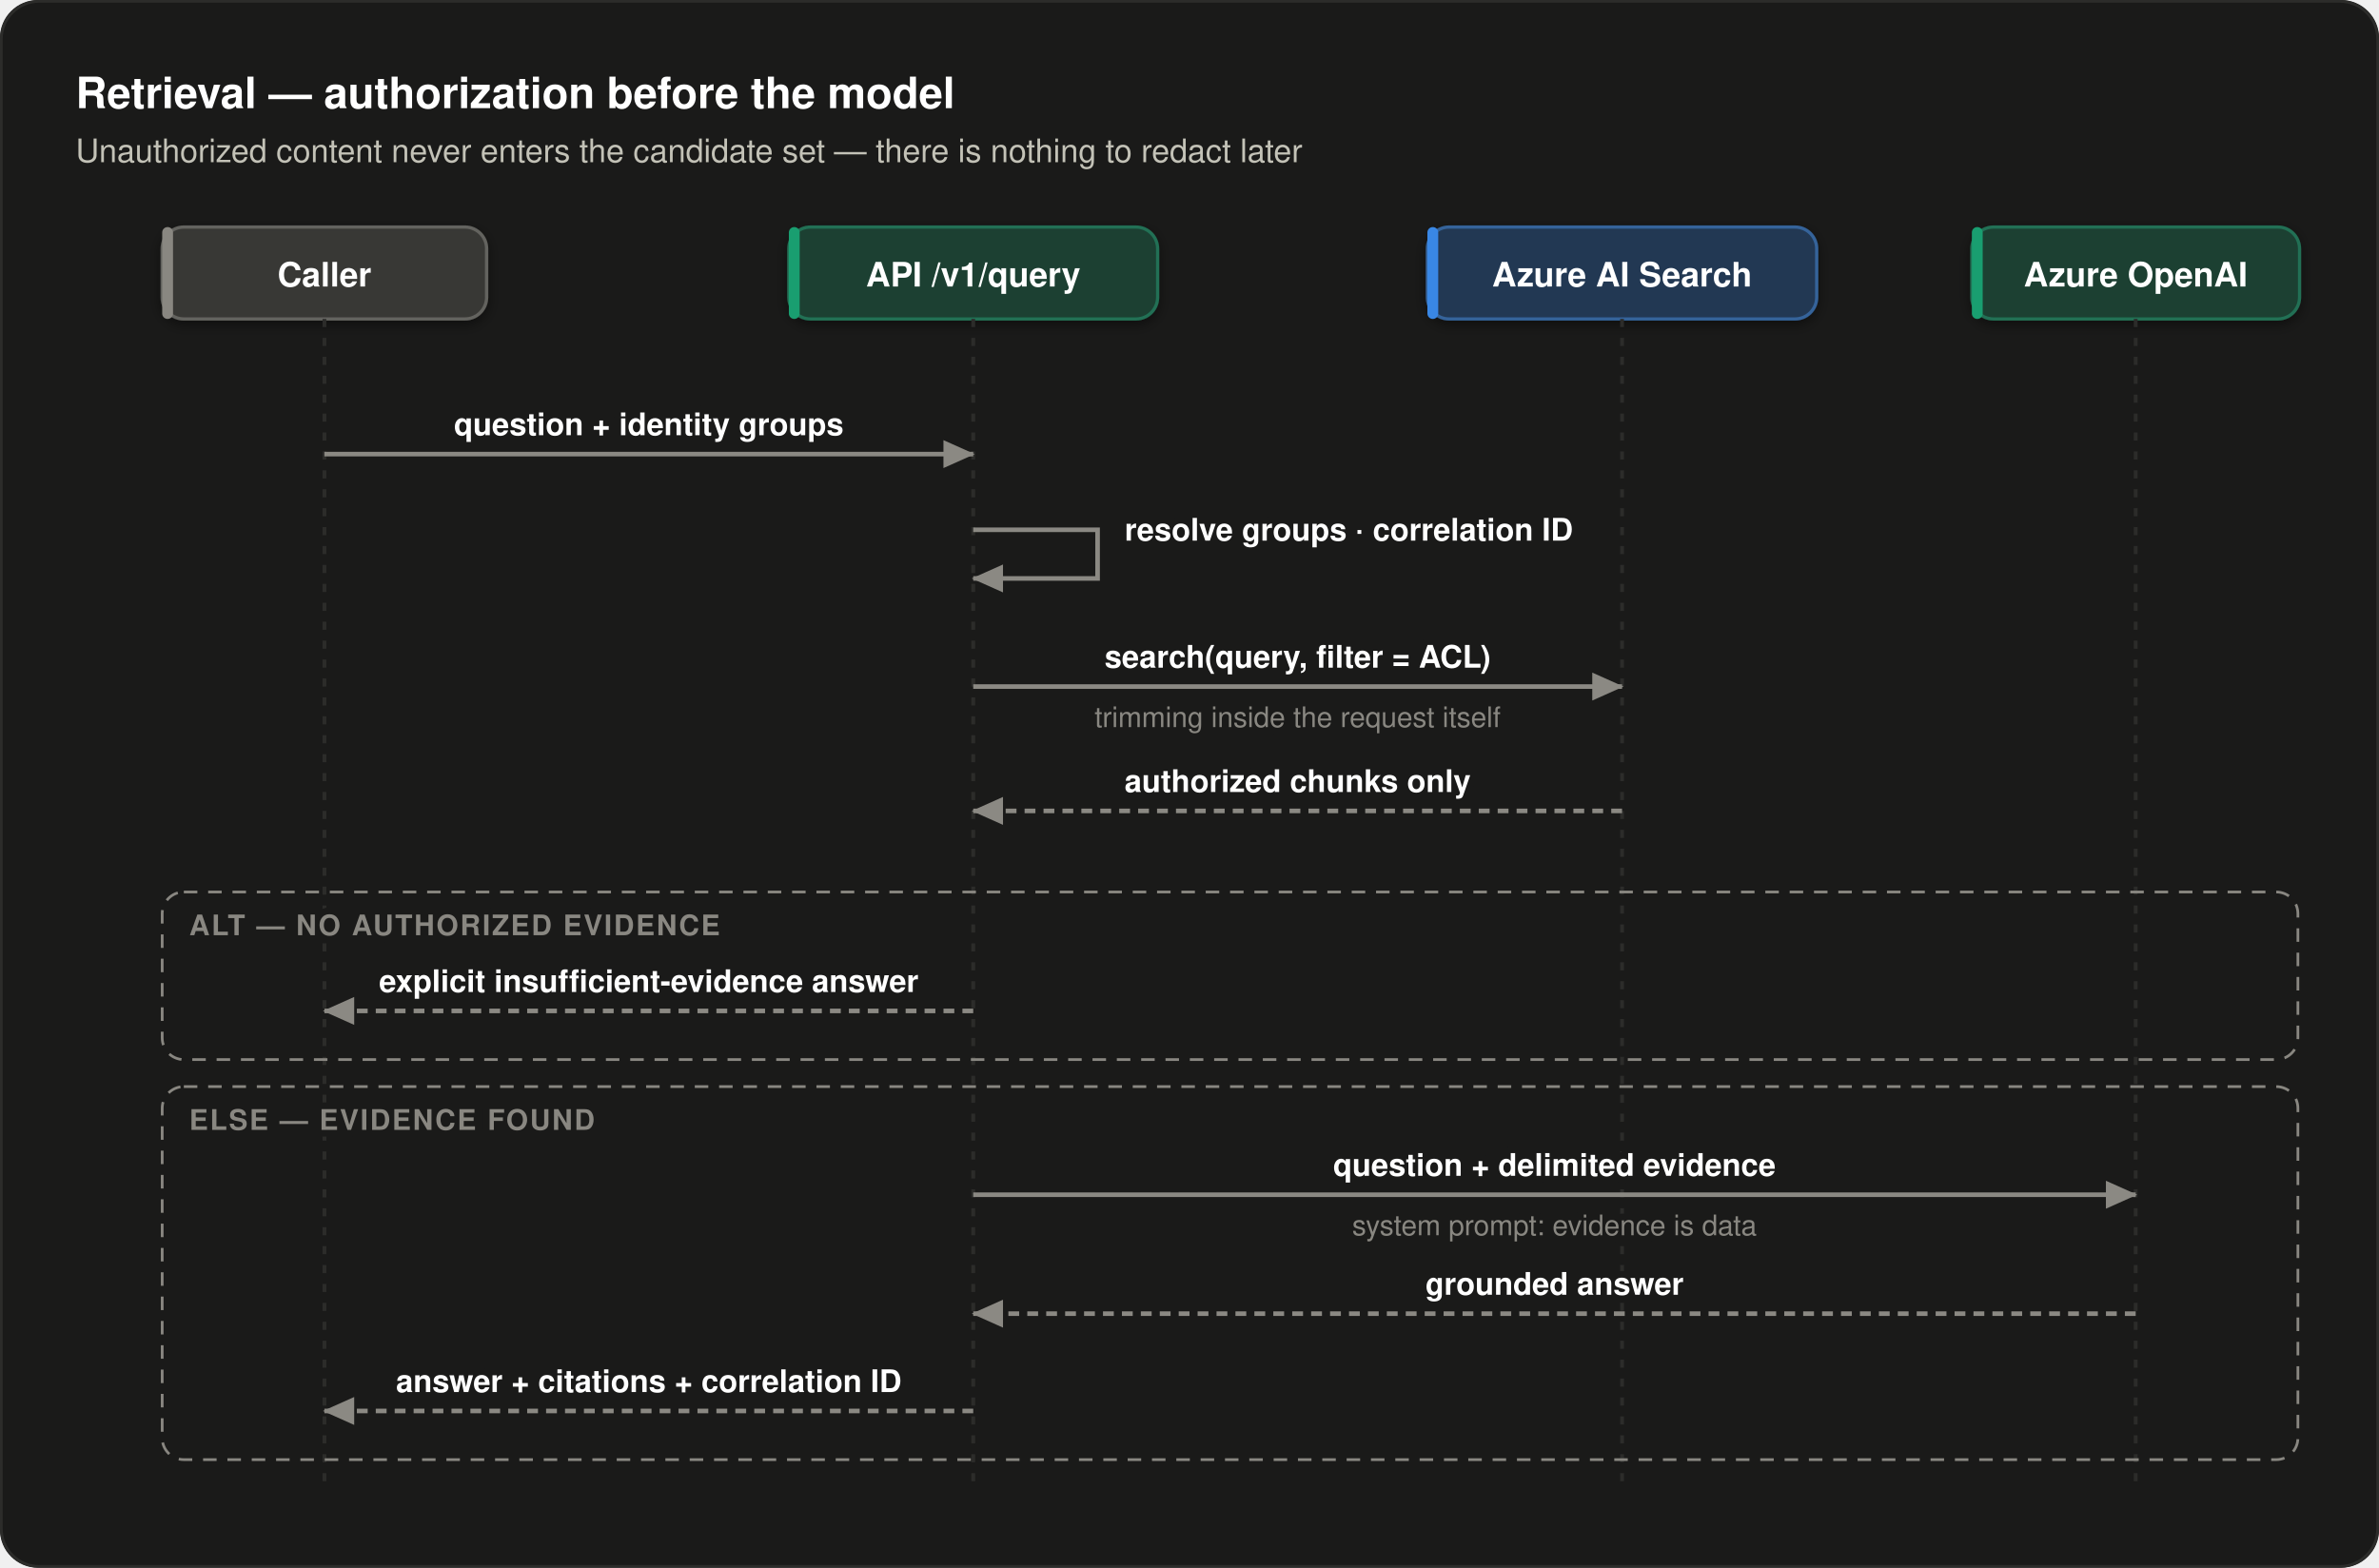
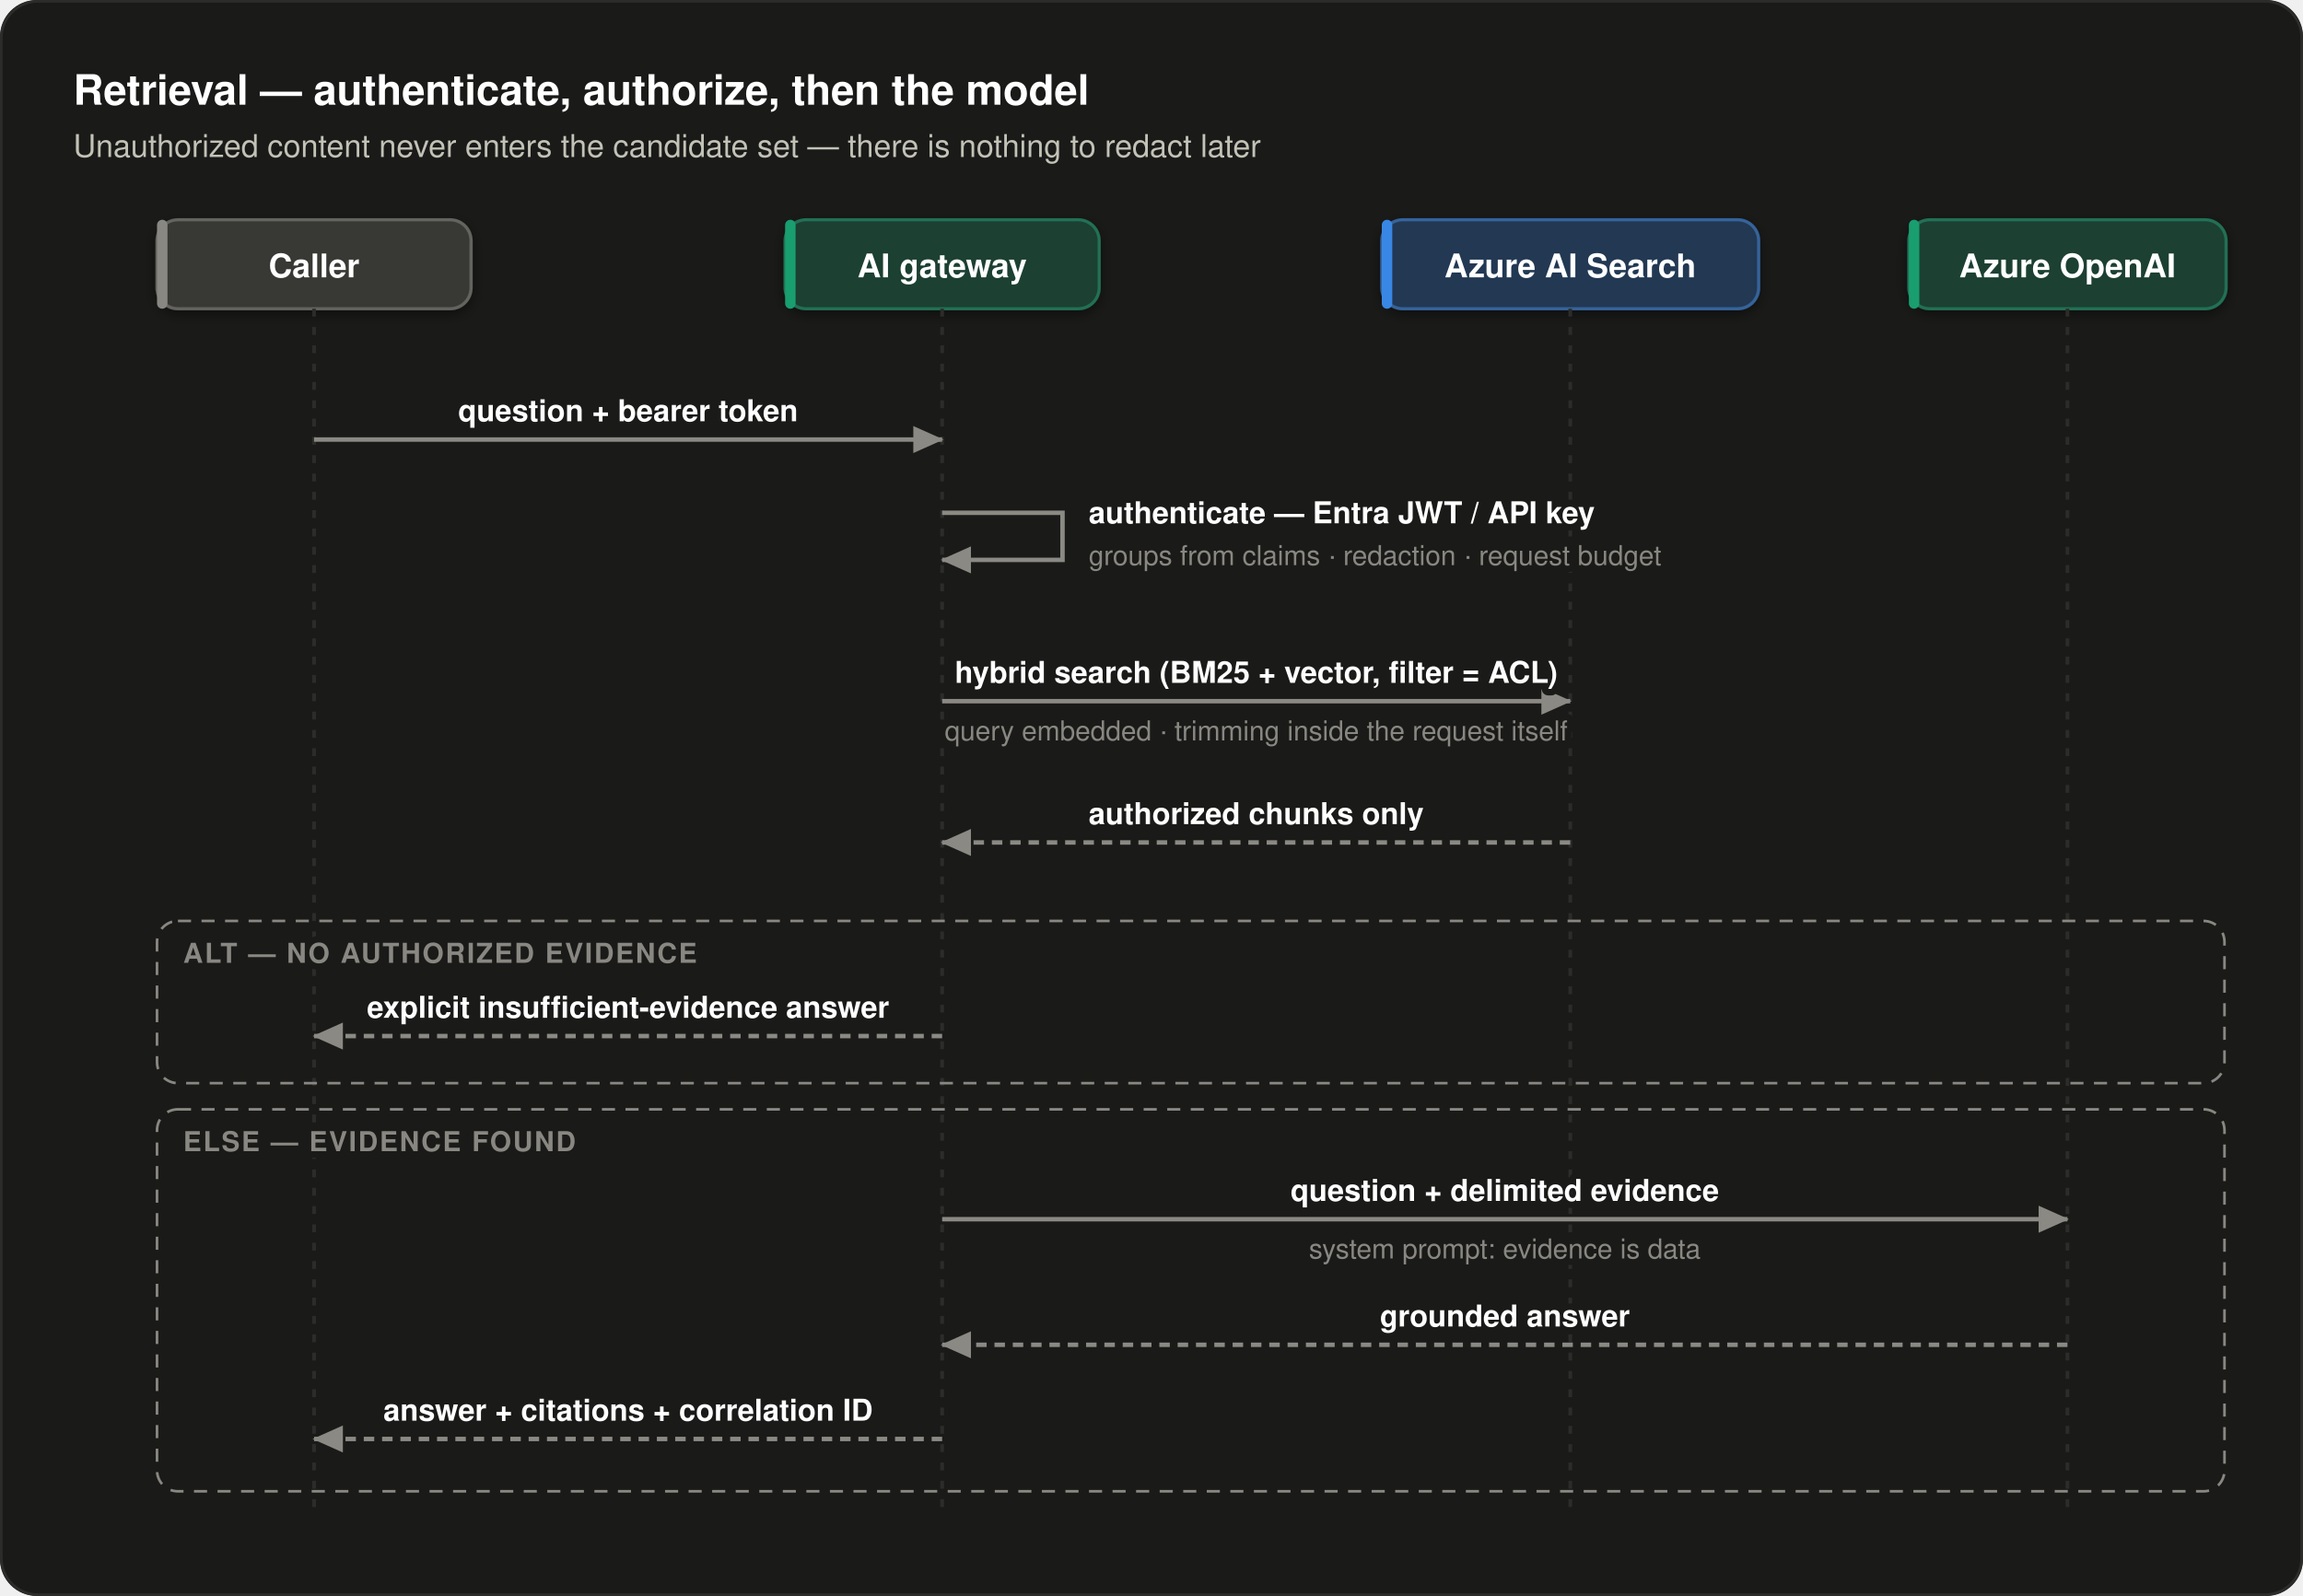
- <svg xmlns="http://www.w3.org/2000/svg" viewBox="0 0 880 580" font-family="system-ui, -apple-system, 'Segoe UI', Helvetica, Arial, sans-serif" role="img" aria-label="Query path: the ACL filter is compiled into the search request, so unauthorized content never reaches the model">
+ <svg xmlns="http://www.w3.org/2000/svg" viewBox="0 0 880 610" font-family="system-ui, -apple-system, 'Segoe UI', Helvetica, Arial, sans-serif" role="img" aria-label="Query path: authenticate, then compile the ACL filter into a hybrid search request so unauthorized content never reaches the model">
  <defs>
    <filter id="soft-dark" x="-12%" y="-12%" width="124%" height="130%">
      <feDropShadow dx="0" dy="1.5" stdDeviation="2.2" flood-color="#000000" flood-opacity="0.45" />
    </filter>
    <marker id="arrow-dark" viewBox="0 0 10 10" refX="8.6" refY="5" markerWidth="8" markerHeight="8" orient="auto-start-reverse">
      <path d="M 0.5 1.2 L 9 5 L 0.5 8.8 z" fill="#8b8983" />
    </marker>
    <marker id="arrow-good-dark" viewBox="0 0 10 10" refX="8.6" refY="5" markerWidth="8" markerHeight="8" orient="auto-start-reverse">
      <path d="M 0.5 1.2 L 9 5 L 0.5 8.8 z" fill="#0ca30c" />
    </marker>
    <marker id="arrow-bad-dark" viewBox="0 0 10 10" refX="8.6" refY="5" markerWidth="8" markerHeight="8" orient="auto-start-reverse">
      <path d="M 0.5 1.2 L 9 5 L 0.5 8.8 z" fill="#e66767" />
    </marker>
    <marker id="arrow-warn-dark" viewBox="0 0 10 10" refX="8.6" refY="5" markerWidth="8" markerHeight="8" orient="auto-start-reverse">
      <path d="M 0.5 1.2 L 9 5 L 0.5 8.8 z" fill="#ec835a" />
    </marker>
  </defs>
-   <rect x="0" y="0" width="880" height="580" rx="14" fill="#1a1a19" />
-   <rect x="0.5" y="0.5" width="879" height="579" rx="14" fill="none" stroke="#2c2c2a" stroke-width="1" />
-   <text x="28" y="40" font-size="16" text-anchor="start" fill="#ffffff" font-weight="700">Retrieval — authorization before the model</text>
+   <rect x="0" y="0" width="880" height="610" rx="14" fill="#1a1a19" />
+   <rect x="0.5" y="0.5" width="879" height="609" rx="14" fill="none" stroke="#2c2c2a" stroke-width="1" />
+   <text x="28" y="40" font-size="16" text-anchor="start" fill="#ffffff" font-weight="700">Retrieval — authenticate, authorize, then the model</text>
  <text x="28" y="60" font-size="12" text-anchor="start" fill="#c3c2b7" font-weight="normal">Unauthorized content never enters the candidate set — there is nothing to redact later</text>
  <rect x="60.0" y="84" width="120" height="34" rx="8" fill="#393936" stroke="#64635e" stroke-width="1.2" filter="url(#soft-dark)" />
  <rect x="60.0" y="84" width="4" height="34" rx="2" fill="#898781" />
  <text x="120" y="106" font-size="12.5" text-anchor="middle" fill="#ffffff" font-weight="600">Caller</text>
-   <line x1="120" y1="118" x2="120" y2="552" stroke="#2c2c2a" stroke-width="1.4" stroke-dasharray="3 4" />
-   <rect x="291.8" y="84" width="136.4" height="34" rx="8" fill="#1a3f31" stroke="#217054" stroke-width="1.2" filter="url(#soft-dark)" />
-   <rect x="291.8" y="84" width="4" height="34" rx="2" fill="#199e70" />
-   <text x="360" y="106" font-size="12.5" text-anchor="middle" fill="#ffffff" font-weight="600">API  /v1/query</text>
-   <line x1="360" y1="118" x2="360" y2="552" stroke="#2c2c2a" stroke-width="1.4" stroke-dasharray="3 4" />
+   <line x1="120" y1="118" x2="120" y2="580" stroke="#2c2c2a" stroke-width="1.4" stroke-dasharray="3 4" />
+   <rect x="300.0" y="84" width="120" height="34" rx="8" fill="#1a3f31" stroke="#217054" stroke-width="1.2" filter="url(#soft-dark)" />
+   <rect x="300.0" y="84" width="4" height="34" rx="2" fill="#199e70" />
+   <text x="360" y="106" font-size="12.5" text-anchor="middle" fill="#ffffff" font-weight="600">AI gateway</text>
+   <line x1="360" y1="118" x2="360" y2="580" stroke="#2c2c2a" stroke-width="1.4" stroke-dasharray="3 4" />
  <rect x="528.0" y="84" width="144.0" height="34" rx="8" fill="#233952" stroke="#34639a" stroke-width="1.2" filter="url(#soft-dark)" />
  <rect x="528.0" y="84" width="4" height="34" rx="2" fill="#3987e5" />
  <text x="600" y="106" font-size="12.5" text-anchor="middle" fill="#ffffff" font-weight="600">Azure AI Search</text>
-   <line x1="600" y1="118" x2="600" y2="552" stroke="#2c2c2a" stroke-width="1.4" stroke-dasharray="3 4" />
+   <line x1="600" y1="118" x2="600" y2="580" stroke="#2c2c2a" stroke-width="1.4" stroke-dasharray="3 4" />
  <rect x="729.4" y="84" width="121.2" height="34" rx="8" fill="#1a3f31" stroke="#217054" stroke-width="1.2" filter="url(#soft-dark)" />
  <rect x="729.4" y="84" width="4" height="34" rx="2" fill="#199e70" />
  <text x="790" y="106" font-size="12.5" text-anchor="middle" fill="#ffffff" font-weight="600">Azure OpenAI</text>
-   <line x1="790" y1="118" x2="790" y2="552" stroke="#2c2c2a" stroke-width="1.4" stroke-dasharray="3 4" />
+   <line x1="790" y1="118" x2="790" y2="580" stroke="#2c2c2a" stroke-width="1.4" stroke-dasharray="3 4" />
  <path d="M 120 168 L 360 168" fill="none" stroke="#8b8983" stroke-width="1.7" marker-end="url(#arrow-dark)" />
-   <text x="240.0" y="161" font-size="11.5" text-anchor="middle" fill="#ffffff" font-weight="600" paint-order="stroke" stroke="#1a1a19" stroke-width="5" stroke-linejoin="round">question + identity groups</text>
+   <text x="240.0" y="161" font-size="11.5" text-anchor="middle" fill="#ffffff" font-weight="600" paint-order="stroke" stroke="#1a1a19" stroke-width="5" stroke-linejoin="round">question + bearer token</text>
  <path d="M 360 196 h 46 v 18 h -46" fill="none" stroke="#8b8983" stroke-width="1.7" marker-end="url(#arrow-dark)" />
-   <text x="416" y="200" font-size="11.5" text-anchor="start" fill="#ffffff" font-weight="600" paint-order="stroke" stroke="#1a1a19" stroke-width="5" stroke-linejoin="round">resolve groups · correlation ID</text>
-   <path d="M 360 254 L 600 254" fill="none" stroke="#8b8983" stroke-width="1.7" marker-end="url(#arrow-dark)" />
-   <text x="480.0" y="247" font-size="11.5" text-anchor="middle" fill="#ffffff" font-weight="600" paint-order="stroke" stroke="#1a1a19" stroke-width="5" stroke-linejoin="round">search(query, filter = ACL)</text>
-   <text x="480.0" y="269" font-size="10.5" text-anchor="middle" fill="#898781" font-weight="normal" paint-order="stroke" stroke="#1a1a19" stroke-width="5" stroke-linejoin="round">trimming inside the request itself</text>
-   <path d="M 600 300 L 360 300" fill="none" stroke="#8b8983" stroke-width="1.7" stroke-dasharray="4 3" marker-end="url(#arrow-dark)" />
-   <text x="480.0" y="293" font-size="11.5" text-anchor="middle" fill="#ffffff" font-weight="600" paint-order="stroke" stroke="#1a1a19" stroke-width="5" stroke-linejoin="round">authorized chunks only</text>
-   <rect x="60" y="330" width="790" height="62" rx="8" fill="none" stroke="#898781" stroke-width="1" stroke-dasharray="5 4" />
-   <text x="70" y="346" font-size="10.5" text-anchor="start" fill="#898781" font-weight="700" letter-spacing="0.06em" paint-order="stroke" stroke="#1a1a19" stroke-width="5" stroke-linejoin="round">ALT — NO AUTHORIZED EVIDENCE</text>
-   <path d="M 360 374 L 120 374" fill="none" stroke="#8b8983" stroke-width="1.7" stroke-dasharray="4 3" marker-end="url(#arrow-dark)" />
-   <text x="240.0" y="367" font-size="11.5" text-anchor="middle" fill="#ffffff" font-weight="600" paint-order="stroke" stroke="#1a1a19" stroke-width="5" stroke-linejoin="round">explicit insufficient-evidence answer</text>
-   <rect x="60" y="402" width="790" height="138" rx="8" fill="none" stroke="#898781" stroke-width="1" stroke-dasharray="5 4" />
-   <text x="70" y="418" font-size="10.5" text-anchor="start" fill="#898781" font-weight="700" letter-spacing="0.06em" paint-order="stroke" stroke="#1a1a19" stroke-width="5" stroke-linejoin="round">ELSE — EVIDENCE FOUND</text>
-   <path d="M 360 442 L 790 442" fill="none" stroke="#8b8983" stroke-width="1.7" marker-end="url(#arrow-dark)" />
-   <text x="575.0" y="435" font-size="11.5" text-anchor="middle" fill="#ffffff" font-weight="600" paint-order="stroke" stroke="#1a1a19" stroke-width="5" stroke-linejoin="round">question + delimited evidence</text>
-   <text x="575.0" y="457" font-size="10.5" text-anchor="middle" fill="#898781" font-weight="normal" paint-order="stroke" stroke="#1a1a19" stroke-width="5" stroke-linejoin="round">system prompt: evidence is data</text>
-   <path d="M 790 486 L 360 486" fill="none" stroke="#8b8983" stroke-width="1.7" stroke-dasharray="4 3" marker-end="url(#arrow-dark)" />
-   <text x="575.0" y="479" font-size="11.5" text-anchor="middle" fill="#ffffff" font-weight="600" paint-order="stroke" stroke="#1a1a19" stroke-width="5" stroke-linejoin="round">grounded answer</text>
-   <path d="M 360 522 L 120 522" fill="none" stroke="#8b8983" stroke-width="1.7" stroke-dasharray="4 3" marker-end="url(#arrow-dark)" />
-   <text x="240.0" y="515" font-size="11.5" text-anchor="middle" fill="#ffffff" font-weight="600" paint-order="stroke" stroke="#1a1a19" stroke-width="5" stroke-linejoin="round">answer + citations + correlation ID</text>
+   <text x="416" y="200" font-size="11.5" text-anchor="start" fill="#ffffff" font-weight="600" paint-order="stroke" stroke="#1a1a19" stroke-width="5" stroke-linejoin="round">authenticate — Entra JWT / API key</text>
+   <text x="416" y="216" font-size="10.5" text-anchor="start" fill="#898781" font-weight="normal" paint-order="stroke" stroke="#1a1a19" stroke-width="5" stroke-linejoin="round">groups from claims · redaction · request budget</text>
+   <path d="M 360 268 L 600 268" fill="none" stroke="#8b8983" stroke-width="1.7" marker-end="url(#arrow-dark)" />
+   <text x="480.0" y="261" font-size="11.5" text-anchor="middle" fill="#ffffff" font-weight="600" paint-order="stroke" stroke="#1a1a19" stroke-width="5" stroke-linejoin="round">hybrid search (BM25 + vector, filter = ACL)</text>
+   <text x="480.0" y="283" font-size="10.5" text-anchor="middle" fill="#898781" font-weight="normal" paint-order="stroke" stroke="#1a1a19" stroke-width="5" stroke-linejoin="round">query embedded · trimming inside the request itself</text>
+   <path d="M 600 322 L 360 322" fill="none" stroke="#8b8983" stroke-width="1.7" stroke-dasharray="4 3" marker-end="url(#arrow-dark)" />
+   <text x="480.0" y="315" font-size="11.5" text-anchor="middle" fill="#ffffff" font-weight="600" paint-order="stroke" stroke="#1a1a19" stroke-width="5" stroke-linejoin="round">authorized chunks only</text>
+   <rect x="60" y="352" width="790" height="62" rx="8" fill="none" stroke="#898781" stroke-width="1" stroke-dasharray="5 4" />
+   <text x="70" y="368" font-size="10.5" text-anchor="start" fill="#898781" font-weight="700" letter-spacing="0.06em" paint-order="stroke" stroke="#1a1a19" stroke-width="5" stroke-linejoin="round">ALT — NO AUTHORIZED EVIDENCE</text>
+   <path d="M 360 396 L 120 396" fill="none" stroke="#8b8983" stroke-width="1.7" stroke-dasharray="4 3" marker-end="url(#arrow-dark)" />
+   <text x="240.0" y="389" font-size="11.5" text-anchor="middle" fill="#ffffff" font-weight="600" paint-order="stroke" stroke="#1a1a19" stroke-width="5" stroke-linejoin="round">explicit insufficient-evidence answer</text>
+   <rect x="60" y="424" width="790" height="146" rx="8" fill="none" stroke="#898781" stroke-width="1" stroke-dasharray="5 4" />
+   <text x="70" y="440" font-size="10.5" text-anchor="start" fill="#898781" font-weight="700" letter-spacing="0.06em" paint-order="stroke" stroke="#1a1a19" stroke-width="5" stroke-linejoin="round">ELSE — EVIDENCE FOUND</text>
+   <path d="M 360 466 L 790 466" fill="none" stroke="#8b8983" stroke-width="1.7" marker-end="url(#arrow-dark)" />
+   <text x="575.0" y="459" font-size="11.5" text-anchor="middle" fill="#ffffff" font-weight="600" paint-order="stroke" stroke="#1a1a19" stroke-width="5" stroke-linejoin="round">question + delimited evidence</text>
+   <text x="575.0" y="481" font-size="10.5" text-anchor="middle" fill="#898781" font-weight="normal" paint-order="stroke" stroke="#1a1a19" stroke-width="5" stroke-linejoin="round">system prompt: evidence is data</text>
+   <path d="M 790 514 L 360 514" fill="none" stroke="#8b8983" stroke-width="1.7" stroke-dasharray="4 3" marker-end="url(#arrow-dark)" />
+   <text x="575.0" y="507" font-size="11.5" text-anchor="middle" fill="#ffffff" font-weight="600" paint-order="stroke" stroke="#1a1a19" stroke-width="5" stroke-linejoin="round">grounded answer</text>
+   <path d="M 360 550 L 120 550" fill="none" stroke="#8b8983" stroke-width="1.7" stroke-dasharray="4 3" marker-end="url(#arrow-dark)" />
+   <text x="240.0" y="543" font-size="11.5" text-anchor="middle" fill="#ffffff" font-weight="600" paint-order="stroke" stroke="#1a1a19" stroke-width="5" stroke-linejoin="round">answer + citations + correlation ID</text>
</svg>
